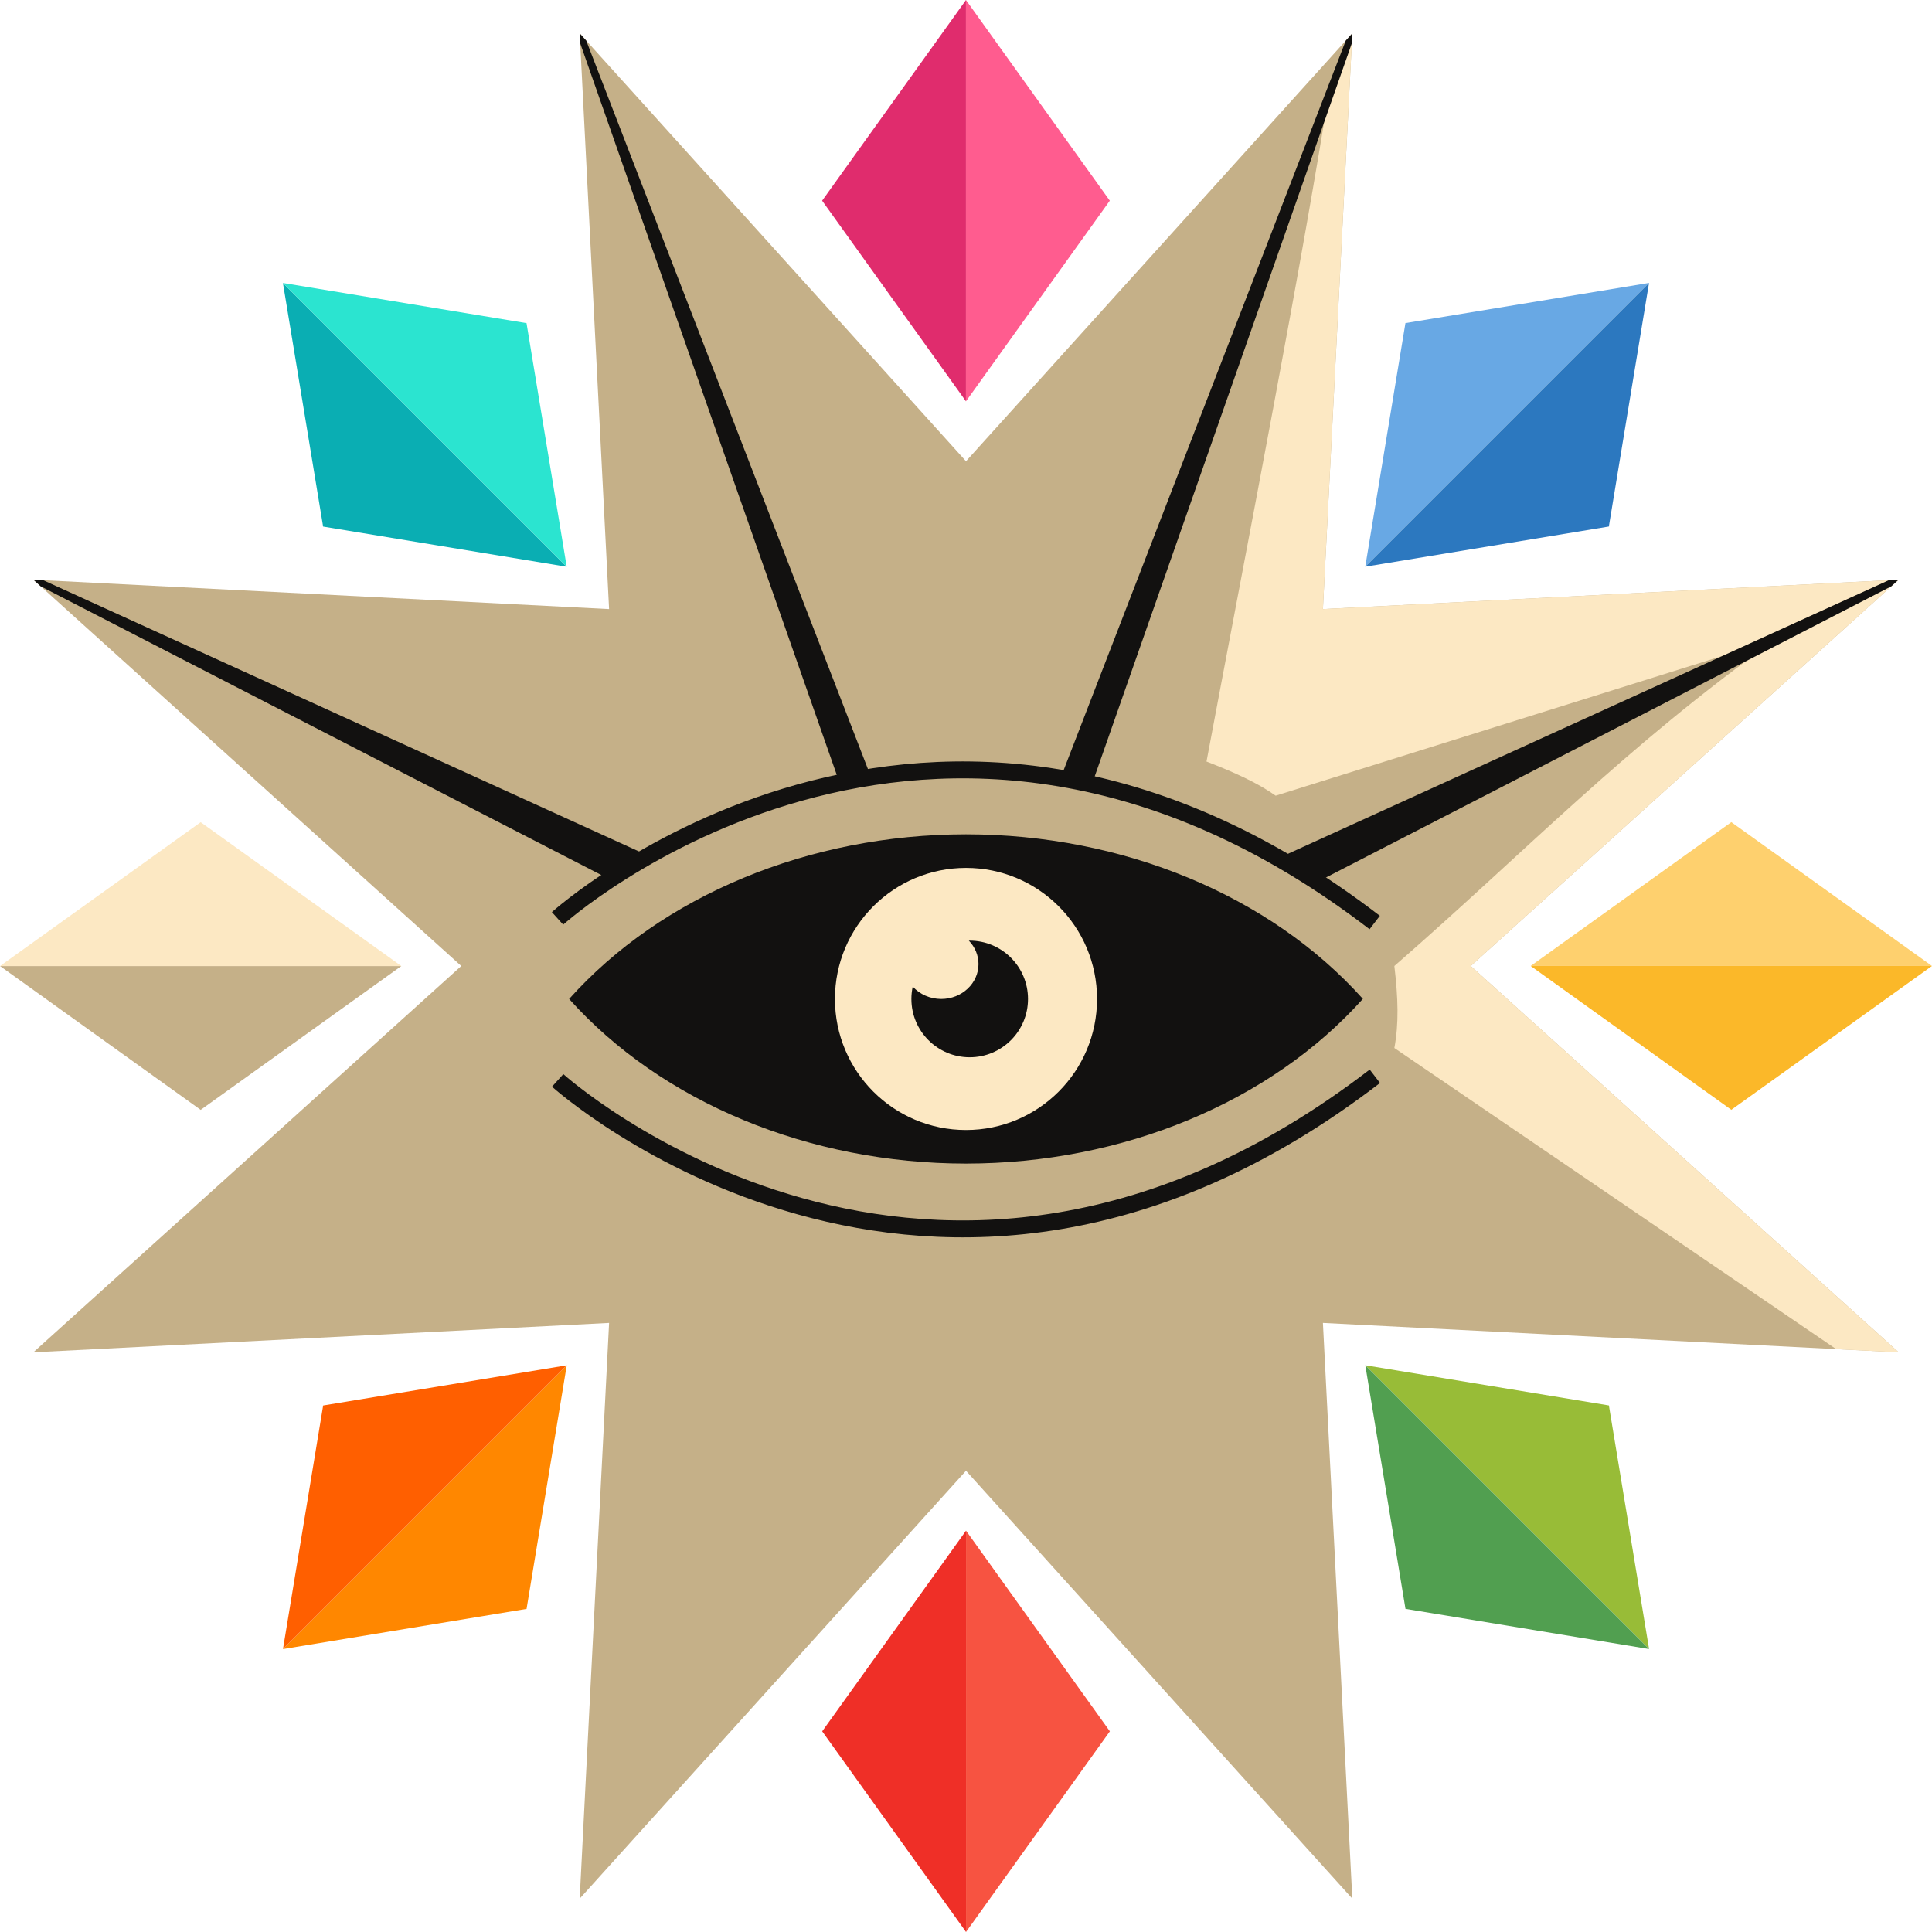
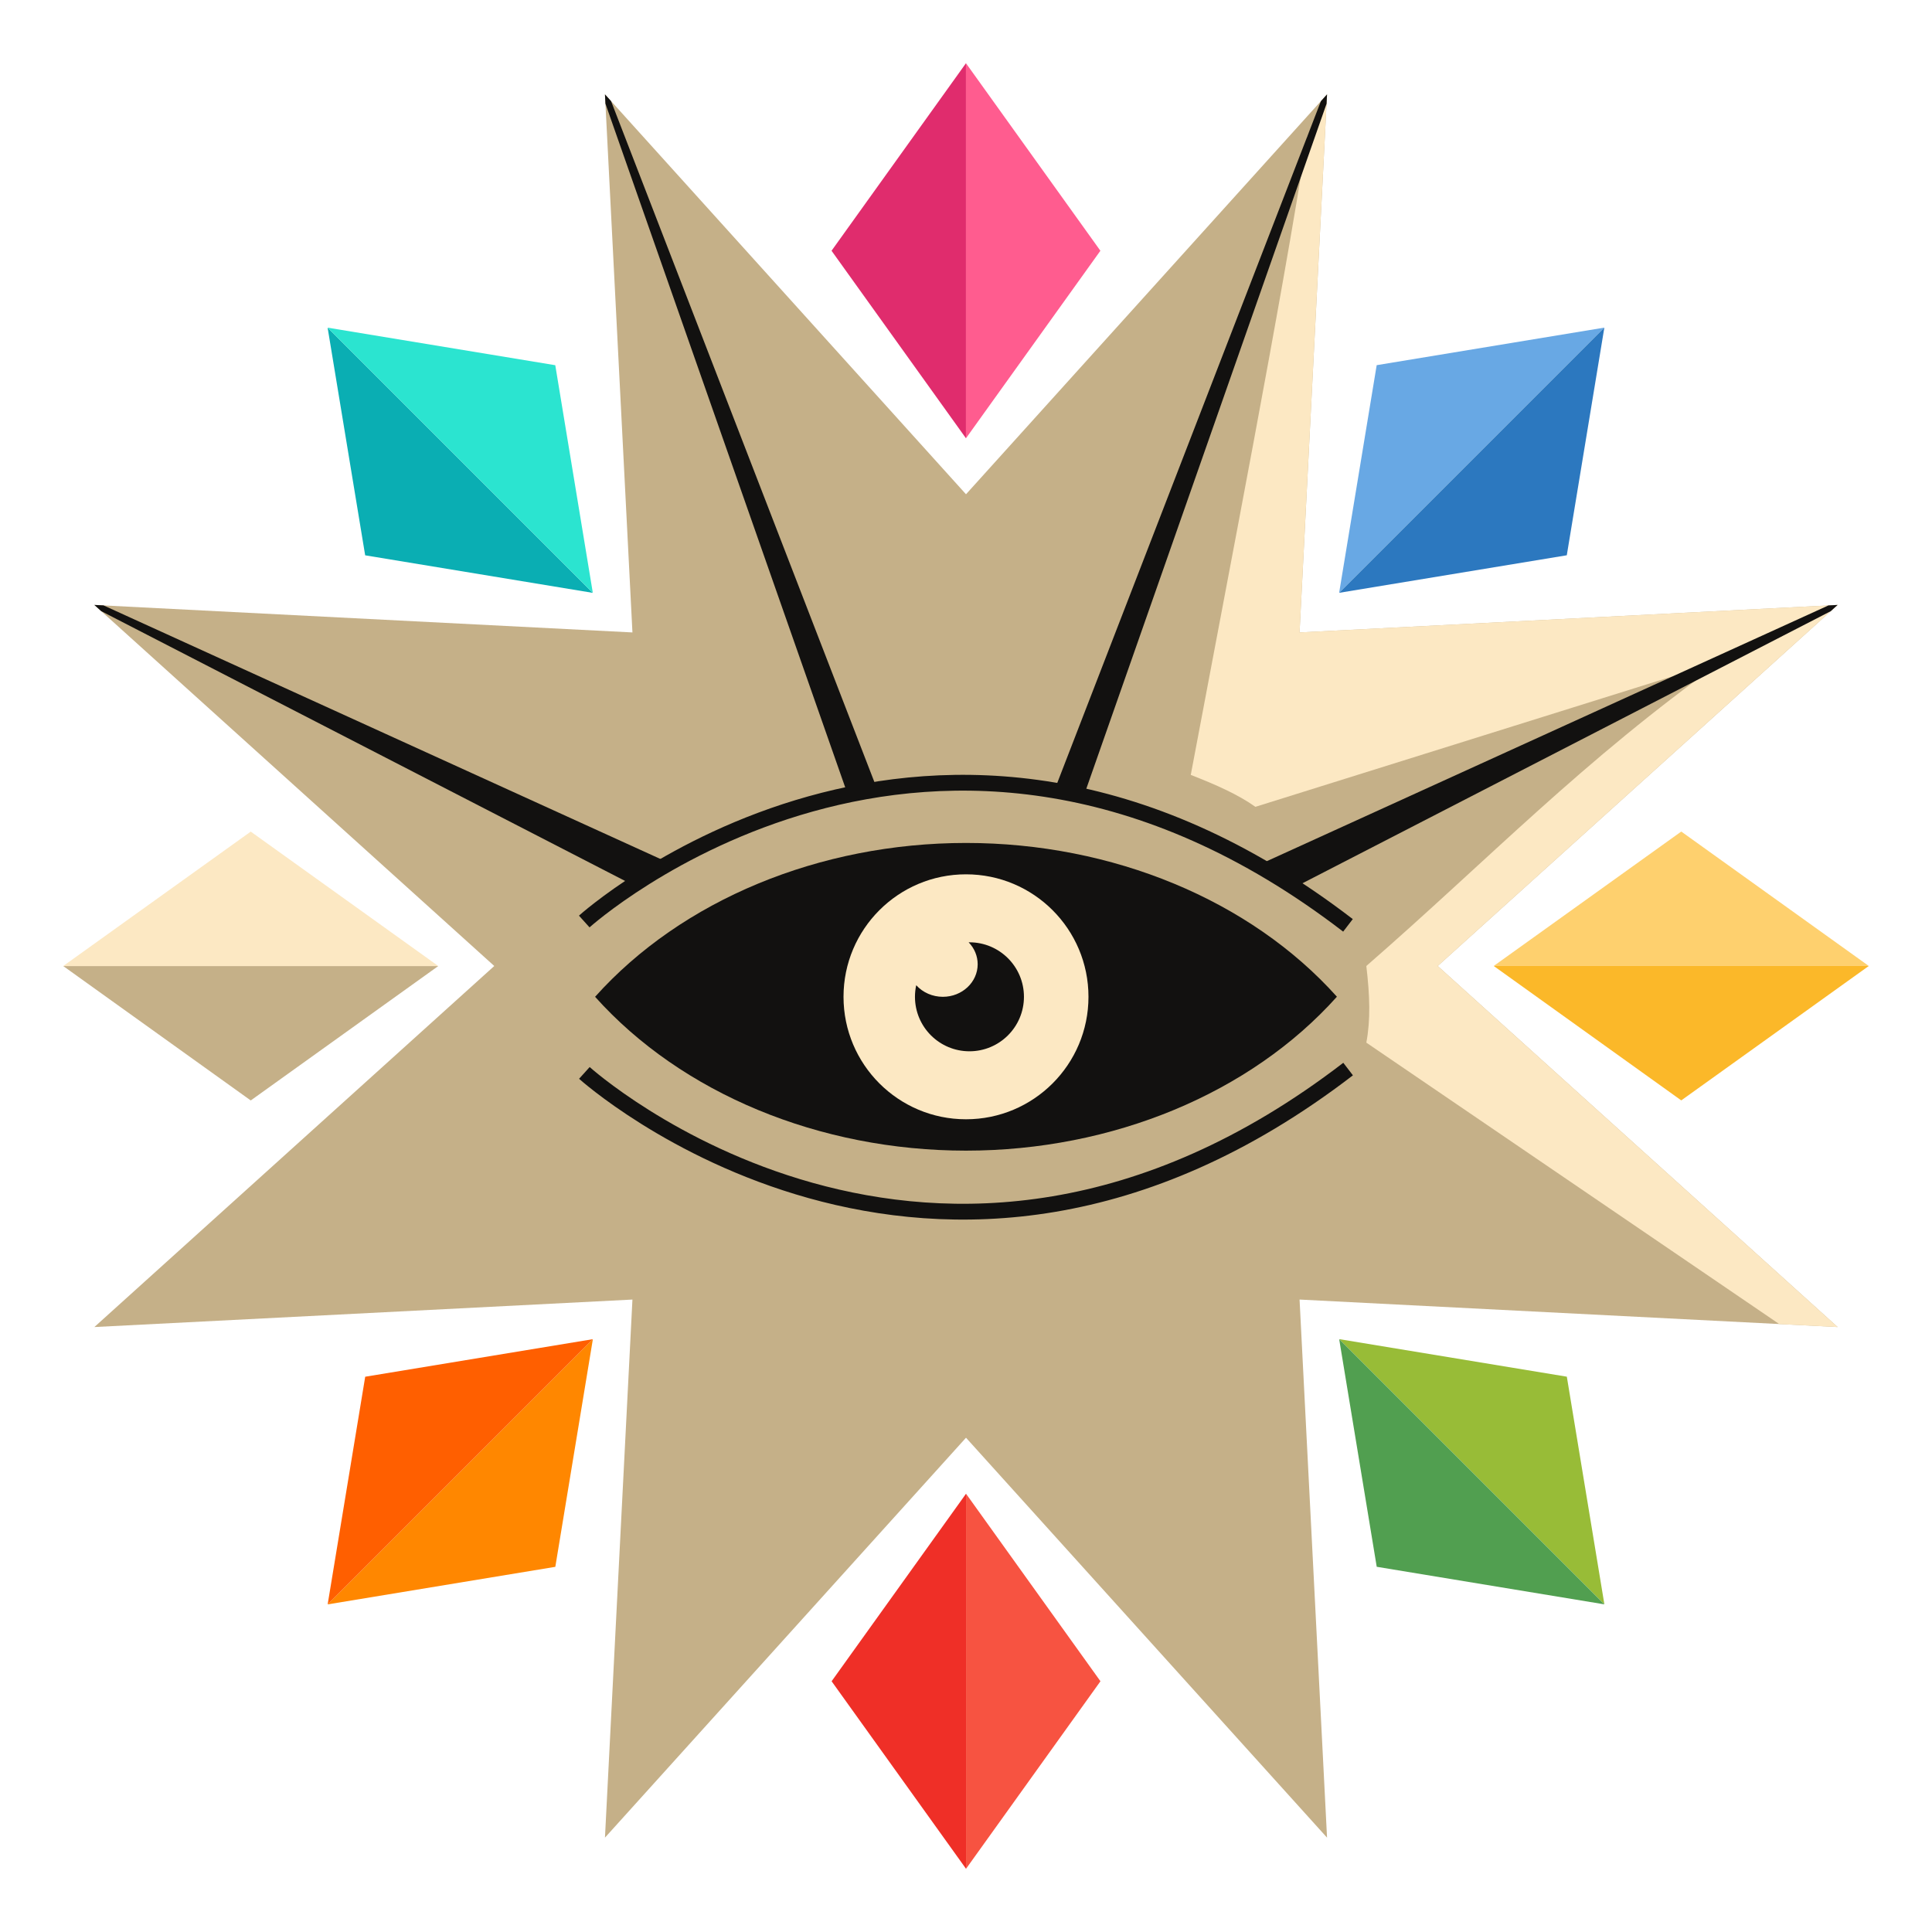
- <svg xmlns="http://www.w3.org/2000/svg" height="400" viewBox="0 0 400 400" width="400" version="1.1" id="glyph">
+ <svg xmlns="http://www.w3.org/2000/svg" height="428" viewBox="0 0 428 428" width="428" version="1.1" id="glyph">
  <description>Center glyph illustration used as the main title image</description>
-   <defs id="defs1">
-   </defs>
-   <g id="star" transform="matrix(2.337639,0,0,2.33764,-107.7721,-19.81363)">
-     <path d="M 49.057,128.247 86.955,94.032 49.057,59.817 l 50.992,2.604 -2.604,-50.992 34.215,37.898 34.215,-37.898 -2.604,50.992 50.992,-2.604 -37.898,34.215 37.898,34.215 -50.992,-2.604 2.604,50.992 -34.215,-37.898 -34.215,37.898 2.604,-50.992 z" fill="#c5b088" stroke-linejoin="round" stroke-width="1.498" id="path2" />
-     <path d="m 165.874,11.43 -1.883,4.011 c -2.414,15.615 -7.434,41.318 -11.031,60.483 2.424,0.94 4.496,1.869 6.127,3.024 l 44.344,-13.875 c -13.351,9.486 -22.174,18.803 -33.833,28.959 0.336,2.837 0.405,5.111 0,7.263 l 39.132,26.67 5.532,0.282 -37.899,-34.215 37.899,-34.215 -50.992,2.604 z" fill="#fce8c3" stroke-width="2.831" id="shade" />
-   </g>
-   <g stroke-width="2.831" id="eye" transform="matrix(2.337639,0,0,2.33764,-107.7721,-19.81363)">
-     <path d="M 131.657,82.371 A 43.578,35.62 0 0 0 96.509,96.951 43.578,35.62 0 0 0 131.657,111.531 43.578,35.62 0 0 0 166.81,96.943 43.578,35.62 0 0 0 131.657,82.371 Z" fill="#121110" id="eyeShape">
-       <animate keyTimes="0;0;0.25;0.5;1" keySplines="0 0 1 1;0 0 1 1;0 0 1 1;0 0 1 1" fill="freeze" begin="5s; blinkAnim.end+12s" id="blinkAnim" dur="0.16s" calcMode="spline" values="M131.657 82.371C117.768 82.375 104.713 87.79 96.509 96.951C104.713 106.111 117.767 111.527 131.657 111.531C145.549 111.527 158.607 106.108 166.81 96.943C158.601 87.784 145.544 82.371 131.657 82.371Z;M131.657 82.371C117.768 82.375 104.713 87.79 96.509 96.951C104.713 106.111 117.767 111.527 131.657 111.531C145.549 111.527 158.607 106.108 166.81 96.943C158.601 87.784 145.544 82.371 131.657 82.371Z;M131.657 87.81C117.768 87.814 103.051 91.87 96.509 96.951C102.144 102.032 118.217 106.399 132.11 106.394C146.003 106.39 160.722 101.878 166.81 96.943C159.81 92.165 145.544 87.81 131.657 87.81Z;M132.012 96.105C118.123 96.109 105.87 95.887 96.509 96.951C106.162 97.31 118.729 97.026 131.987 96.951C145.246 96.876 151.489 97.367 166.81 96.943C151.352 96.182 145.899 96.105 132.012 96.105Z;M131.657 82.371C117.768 82.375 104.713 87.79 96.509 96.951C104.713 106.111 117.767 111.527 131.657 111.531C145.549 111.527 158.607 106.108 166.81 96.943C158.601 87.784 145.544 82.371 131.657 82.371Z" attributeName="d" />
-     </path>
-     <clipPath id="eyeClip">
-       <path d="M 131.657,82.371 A 43.578,35.62 0 0 0 96.509,96.951 43.578,35.62 0 0 0 131.657,111.531 43.578,35.62 0 0 0 166.81,96.943 43.578,35.62 0 0 0 131.657,82.371 Z" fill="#121110" id="clipShape">
-         <animate keyTimes="0;0;0.25;0.5;1" keySplines="0 0 1 1;0 0 1 1;0 0 1 1;0 0 1 1" fill="freeze" begin="blinkAnim.begin" id="clipAnim" dur="0.16s" calcMode="spline" values="M131.657 82.371C117.768 82.375 104.713 87.79 96.509 96.951C104.713 106.111 117.767 111.527 131.657 111.531C145.549 111.527 158.607 106.108 166.81 96.943C158.601 87.784 145.544 82.371 131.657 82.371Z;M131.657 82.371C117.768 82.375 104.713 87.79 96.509 96.951C104.713 106.111 117.767 111.527 131.657 111.531C145.549 111.527 158.607 106.108 166.81 96.943C158.601 87.784 145.544 82.371 131.657 82.371Z;M131.657 87.81C117.768 87.814 103.051 91.87 96.509 96.951C102.144 102.032 118.217 106.399 132.11 106.394C146.003 106.39 160.722 101.878 166.81 96.943C159.81 92.165 145.544 87.81 131.657 87.81Z;M132.012 96.105C118.123 96.109 105.87 95.887 96.509 96.951C106.162 97.31 118.729 97.026 131.987 96.951C145.246 96.876 151.489 97.367 166.81 96.943C151.352 96.182 145.899 96.105 132.012 96.105Z;M131.657 82.371C117.768 82.375 104.713 87.79 96.509 96.951C104.713 106.111 117.767 111.527 131.657 111.531C145.549 111.527 158.607 106.108 166.81 96.943C158.601 87.784 145.544 82.371 131.657 82.371Z" attributeName="d" />
+   <defs id="defs1" />
+   <g id="g1" transform="translate(0,14)">
+     <g id="star" transform="matrix(2.337639,0,0,2.33764,-93.77317,-19.81363)">
+       <path d="M 49.057,128.247 86.955,94.032 49.057,59.817 l 50.992,2.604 -2.604,-50.992 34.215,37.898 34.215,-37.898 -2.604,50.992 50.992,-2.604 -37.898,34.215 37.898,34.215 -50.992,-2.604 2.604,50.992 -34.215,-37.898 -34.215,37.898 2.604,-50.992 z" fill="#c5b088" stroke-linejoin="round" stroke-width="1.498" id="path2" />
+       <path d="m 165.874,11.43 -1.883,4.011 c -2.414,15.615 -7.434,41.318 -11.031,60.483 2.424,0.94 4.496,1.869 6.127,3.024 l 44.344,-13.875 c -13.351,9.486 -22.174,18.803 -33.833,28.959 0.336,2.837 0.405,5.111 0,7.263 l 39.132,26.67 5.532,0.282 -37.899,-34.215 37.899,-34.215 -50.992,2.604 z" fill="#fce8c3" stroke-width="2.831" id="shade" />
+     </g>
+     <g stroke-width="2.831" id="eye" transform="matrix(2.337639,0,0,2.33764,-93.77239,-19.81363)">
+       <path d="M 131.657,82.371 A 43.578,35.62 0 0 0 96.509,96.951 43.578,35.62 0 0 0 131.657,111.531 43.578,35.62 0 0 0 166.81,96.943 43.578,35.62 0 0 0 131.657,82.371 Z" fill="#121110" id="eyeShape">
+         <animate keyTimes="0;0;0.25;0.5;1" keySplines="0 0 1 1;0 0 1 1;0 0 1 1;0 0 1 1" fill="freeze" begin="5s; blinkAnim.end+12s" id="blinkAnim" dur="0.16s" calcMode="spline" values="M131.657 82.371C117.768 82.375 104.713 87.79 96.509 96.951C104.713 106.111 117.767 111.527 131.657 111.531C145.549 111.527 158.607 106.108 166.81 96.943C158.601 87.784 145.544 82.371 131.657 82.371Z;M131.657 82.371C117.768 82.375 104.713 87.79 96.509 96.951C104.713 106.111 117.767 111.527 131.657 111.531C145.549 111.527 158.607 106.108 166.81 96.943C158.601 87.784 145.544 82.371 131.657 82.371Z;M131.657 87.81C117.768 87.814 103.051 91.87 96.509 96.951C102.144 102.032 118.217 106.399 132.11 106.394C146.003 106.39 160.722 101.878 166.81 96.943C159.81 92.165 145.544 87.81 131.657 87.81Z;M132.012 96.105C118.123 96.109 105.87 95.887 96.509 96.951C106.162 97.31 118.729 97.026 131.987 96.951C145.246 96.876 151.489 97.367 166.81 96.943C151.352 96.182 145.899 96.105 132.012 96.105Z;M131.657 82.371C117.768 82.375 104.713 87.79 96.509 96.951C104.713 106.111 117.767 111.527 131.657 111.531C145.549 111.527 158.607 106.108 166.81 96.943C158.601 87.784 145.544 82.371 131.657 82.371Z" attributeName="d" />
      </path>
-     </clipPath>
-     <g id="eyeball" clip-path="url(#eyeClip)">
-       <circle cx="131.659" cy="96.951" fill="#fce8c3" r="11.607" id="circle3" />
-       <path id="circle4" d="m 126.942,95.851 a 5.164,5.164 0 0 0 -0.119,1.1 5.164,5.164 0 0 0 5.164,5.164 5.164,5.164 0 0 0 5.164,-5.164 5.164,5.164 0 0 0 -5.164,-5.164 5.164,5.164 0 0 0 -0.076,7.8e-4 3.3,3.09 0 0 1 0.855,2.074 3.3,3.09 0 0 1 -3.3,3.09 3.3,3.09 0 0 1 -2.525,-1.1 z" style="fill:#121110" />
+       <clipPath id="eyeClip">
+         <path d="M 131.657,82.371 A 43.578,35.62 0 0 0 96.509,96.951 43.578,35.62 0 0 0 131.657,111.531 43.578,35.62 0 0 0 166.81,96.943 43.578,35.62 0 0 0 131.657,82.371 Z" fill="#121110" id="clipShape">
+           <animate keyTimes="0;0;0.25;0.5;1" keySplines="0 0 1 1;0 0 1 1;0 0 1 1;0 0 1 1" fill="freeze" begin="blinkAnim.begin" id="clipAnim" dur="0.16s" calcMode="spline" values="M131.657 82.371C117.768 82.375 104.713 87.79 96.509 96.951C104.713 106.111 117.767 111.527 131.657 111.531C145.549 111.527 158.607 106.108 166.81 96.943C158.601 87.784 145.544 82.371 131.657 82.371Z;M131.657 82.371C117.768 82.375 104.713 87.79 96.509 96.951C104.713 106.111 117.767 111.527 131.657 111.531C145.549 111.527 158.607 106.108 166.81 96.943C158.601 87.784 145.544 82.371 131.657 82.371Z;M131.657 87.81C117.768 87.814 103.051 91.87 96.509 96.951C102.144 102.032 118.217 106.399 132.11 106.394C146.003 106.39 160.722 101.878 166.81 96.943C159.81 92.165 145.544 87.81 131.657 87.81Z;M132.012 96.105C118.123 96.109 105.87 95.887 96.509 96.951C106.162 97.31 118.729 97.026 131.987 96.951C145.246 96.876 151.489 97.367 166.81 96.943C151.352 96.182 145.899 96.105 132.012 96.105Z;M131.657 82.371C117.768 82.375 104.713 87.79 96.509 96.951C104.713 106.111 117.767 111.527 131.657 111.531C145.549 111.527 158.607 106.108 166.81 96.943C158.601 87.784 145.544 82.371 131.657 82.371Z" attributeName="d" />
+         </path>
+       </clipPath>
+       <g id="eyeball" clip-path="url(#eyeClip)">
+         <circle cx="131.659" cy="96.951" fill="#fce8c3" r="11.607" id="circle3" />
+         <path id="circle4" d="m 126.942,95.851 a 5.164,5.164 0 0 0 -0.119,1.1 5.164,5.164 0 0 0 5.164,5.164 5.164,5.164 0 0 0 5.164,-5.164 5.164,5.164 0 0 0 -5.164,-5.164 5.164,5.164 0 0 0 -0.076,7.8e-4 3.3,3.09 0 0 1 0.855,2.074 3.3,3.09 0 0 1 -3.3,3.09 3.3,3.09 0 0 1 -2.525,-1.1 z" style="fill:#121110" />
+       </g>
+       <path d="m 119.077,92.543 c 0,0 11.678,-10.538 25.565,0.129" fill="none" stroke="#121110" stroke-width="0.529" id="topRidge" transform="matrix(2.831055,0,0,2.831055,-241.6312,-172.1783)" />
+       <path d="m 95.494,104.164 c 0,0 33.061,29.834 72.377,-0.365" fill="none" stroke="#121110" stroke-width="1.498" id="bottomRidge" style="stroke-width:1.498;stroke-dasharray:none" />
+       <path id="lashes" d="m 119.77,64.855 0.016,0.31 8.129,23.18 0.978,-0.202 -8.918,-23.061 z m 24.171,0 -0.205,0.228 -8.918,23.061 0.978,0.202 8.13,-23.18 z m -41.263,17.091 0.23,0.208 17.804,9.169 1.196,-0.745 -18.924,-8.617 z m 58.354,0 -0.306,0.016 -18.923,8.617 1.196,0.745 17.803,-9.169 z" transform="matrix(2.831055,0,0,2.831055,-241.6312,-172.1783)" style="display:inline;fill:#121110" />
    </g>
-     <path d="m 119.077,92.543 c 0,0 11.678,-10.538 25.565,0.129" fill="none" stroke="#121110" stroke-width="0.529" id="topRidge" transform="matrix(2.831055,0,0,2.831055,-241.6312,-172.1783)" />
-     <path d="m 95.494,104.164 c 0,0 33.061,29.834 72.377,-0.365" fill="none" stroke="#121110" stroke-width="1.498" id="bottomRidge" style="stroke-width:1.498;stroke-dasharray:none" />
-     <path id="lashes" d="m 119.77,64.855 0.016,0.31 8.129,23.18 0.978,-0.202 -8.918,-23.061 z m 24.171,0 -0.205,0.228 -8.918,23.061 0.978,0.202 8.13,-23.18 z m -41.263,17.091 0.23,0.208 17.804,9.169 1.196,-0.745 -18.924,-8.617 z m 58.354,0 -0.306,0.016 -18.923,8.617 1.196,0.745 17.803,-9.169 z" transform="matrix(2.831055,0,0,2.831055,-241.6312,-172.1783)" style="display:inline;fill:#121110" />
-   </g>
-   <g stroke-linejoin="round" stroke-width="0.038" transform="matrix(6.617987,0,0,6.617988,-671.3198,-422.3045)" id="gems">
-     <g id="blue-bob">
-       <animateTransform attributeName="transform" type="translate" values="0 0; 1 -1; 0 0" keyTimes="0; 0.5; 1" calcMode="spline" keySplines="0.455 0.03 0.515 0.955; 0.455 0.03 0.515 0.955" dur="6s" begin="1.2s" repeatCount="indefinite" />
-       <g transform="matrix(1.43004,1.430039,-1.430039,1.43004,232.3259,-171.0732)" id="blue">
-         <path d="m 57.494,119.154 -2.225,-3.104 2.225,-3.104" fill="#68a8e4" id="path15" />
-         <path d="m 57.494,112.946 2.225,3.104 -2.225,3.104" fill="#2c78bf" id="path16" />
+     <g stroke-linejoin="round" stroke-width="0.038" transform="matrix(6.617987,0,0,6.617988,-657.3198,-422.3045)" id="gems">
+       <g id="blue-bob">
+         <animateTransform attributeName="transform" type="translate" values="0 0; 1 -1; 0 0" keyTimes="0; 0.5; 1" calcMode="spline" keySplines="0.455 0.03 0.515 0.955; 0.455 0.03 0.515 0.955" dur="6s" begin="1.2s" repeatCount="indefinite" />
+         <g transform="matrix(1.43004,1.430039,-1.430039,1.43004,232.3259,-171.0732)" id="blue">
+           <path d="m 57.494,119.154 -2.225,-3.104 2.225,-3.104" fill="#68a8e4" id="path15" />
+           <path d="m 57.494,112.946 2.225,3.104 -2.225,3.104" fill="#2c78bf" id="path16" />
+         </g>
      </g>
-     </g>
-     <g id="magenta-bob">
-       <animateTransform attributeName="transform" type="translate" values="0 0; 0 -2; 0 0" keyTimes="0; 0.5; 1" calcMode="spline" keySplines="0.455 0.03 0.515 0.955; 0.455 0.03 0.515 0.955" dur="6s" begin="3.7s" repeatCount="indefinite" />
-       <g transform="matrix(2.022381,0,0,2.022381,15.38356,-164.6076)" id="magenta">
-         <path d="m 57.494,119.154 -2.225,-3.104 2.225,-3.104" fill="#e02c6d" id="path17" />
-         <path d="m 57.494,112.946 2.225,3.104 -2.225,3.104" fill="#ff5c8f" id="path18" />
+       <g id="magenta-bob">
+         <animateTransform attributeName="transform" type="translate" values="0 0; 0 -2; 0 0" keyTimes="0; 0.5; 1" calcMode="spline" keySplines="0.455 0.03 0.515 0.955; 0.455 0.03 0.515 0.955" dur="6s" begin="3.7s" repeatCount="indefinite" />
+         <g transform="matrix(2.022381,0,0,2.022381,15.38356,-164.6076)" id="magenta">
+           <path d="m 57.494,119.154 -2.225,-3.104 2.225,-3.104" fill="#e02c6d" id="path17" />
+           <path d="m 57.494,112.946 2.225,3.104 -2.225,3.104" fill="#ff5c8f" id="path18" />
+         </g>
      </g>
-     </g>
-     <g id="cyan-bob">
-       <animateTransform attributeName="transform" type="translate" values="0 0; -1 -1; 0 0" keyTimes="0; 0.5; 1" calcMode="spline" keySplines="0.455 0.03 0.515 0.955; 0.455 0.03 0.515 0.955" dur="6s" begin="2.1s" repeatCount="indefinite" />
-       <g transform="matrix(1.43004,-1.43004,1.43004,1.43004,-133.4461,-6.634324)" id="cyan">
-         <path d="m 57.494,119.154 -2.225,-3.104 2.225,-3.104" fill="#0aaeb3" id="path19" />
-         <path d="m 57.494,112.946 2.225,3.104 -2.225,3.104" fill="#2be4d0" id="path20" />
+       <g id="cyan-bob">
+         <animateTransform attributeName="transform" type="translate" values="0 0; -1 -1; 0 0" keyTimes="0; 0.5; 1" calcMode="spline" keySplines="0.455 0.03 0.515 0.955; 0.455 0.03 0.515 0.955" dur="6s" begin="2.1s" repeatCount="indefinite" />
+         <g transform="matrix(1.43004,-1.43004,1.43004,1.43004,-133.4461,-6.634324)" id="cyan">
+           <path d="m 57.494,119.154 -2.225,-3.104 2.225,-3.104" fill="#0aaeb3" id="path19" />
+           <path d="m 57.494,112.946 2.225,3.104 -2.225,3.104" fill="#2be4d0" id="path20" />
+         </g>
      </g>
-     </g>
-     <g id="white-bob">
-       <animateTransform attributeName="transform" type="translate" values="0 0; -2 0; 0 0" keyTimes="0; 0.5; 1" calcMode="spline" keySplines="0.455 0.03 0.515 0.955; 0.455 0.03 0.515 0.955" dur="6s" begin="4.6s" repeatCount="indefinite" />
-       <g transform="matrix(0,-2.022381,2.022381,0,-126.9805,210.3081)" id="white">
-         <path d="m 57.494,119.154 -2.225,-3.104 2.225,-3.104" fill="#c5b088" id="path21" />
-         <path d="m 57.494,112.946 2.225,3.104 -2.225,3.104" fill="#fce8c3" id="path22" />
+       <g id="white-bob">
+         <animateTransform attributeName="transform" type="translate" values="0 0; -2 0; 0 0" keyTimes="0; 0.5; 1" calcMode="spline" keySplines="0.455 0.03 0.515 0.955; 0.455 0.03 0.515 0.955" dur="6s" begin="4.6s" repeatCount="indefinite" />
+         <g transform="matrix(0,-2.022381,2.022381,0,-126.9805,210.3081)" id="white">
+           <path d="m 57.494,119.154 -2.225,-3.104 2.225,-3.104" fill="#c5b088" id="path21" />
+           <path d="m 57.494,112.946 2.225,3.104 -2.225,3.104" fill="#fce8c3" id="path22" />
+         </g>
      </g>
-     </g>
-     <g id="orange-bob">
-       <animateTransform attributeName="transform" type="translate" values="0 0; -1 1; 0 0" keyTimes="0; 0.5; 1" calcMode="spline" keySplines="0.455 0.03 0.515 0.955; 0.455 0.03 0.515 0.955" dur="6s" begin="0.4s" repeatCount="indefinite" />
-       <g transform="matrix(-1.430039,-1.430041,1.430041,-1.430039,30.99258,359.1377)" id="orange">
-         <path d="m 57.494,119.154 -2.225,-3.104 2.225,-3.104" fill="#ff8700" id="path23" />
-         <path d="m 57.494,112.946 2.225,3.104 -2.225,3.104" fill="#ff5f00" id="path24" />
+       <g id="orange-bob">
+         <animateTransform attributeName="transform" type="translate" values="0 0; -1 1; 0 0" keyTimes="0; 0.5; 1" calcMode="spline" keySplines="0.455 0.03 0.515 0.955; 0.455 0.03 0.515 0.955" dur="6s" begin="0.4s" repeatCount="indefinite" />
+         <g transform="matrix(-1.430039,-1.430041,1.430041,-1.430039,30.99258,359.1377)" id="orange">
+           <path d="m 57.494,119.154 -2.225,-3.104 2.225,-3.104" fill="#ff8700" id="path23" />
+           <path d="m 57.494,112.946 2.225,3.104 -2.225,3.104" fill="#ff5f00" id="path24" />
+         </g>
      </g>
-     </g>
-     <g id="red-bob">
-       <animateTransform attributeName="transform" type="translate" values="0 0; 0 2; 0 0" keyTimes="0; 0.5; 1" calcMode="spline" keySplines="0.455 0.03 0.515 0.955; 0.455 0.03 0.515 0.955" dur="6s" begin="3.1s" repeatCount="indefinite" />
-       <g transform="matrix(-2.022381,0,0,-2.022381,247.9351,352.6722)" id="red">
-         <path d="m 57.494,119.154 -2.225,-3.104 2.225,-3.104" fill="#f75341" id="path25" />
-         <path d="m 57.494,112.946 2.225,3.104 -2.225,3.104" fill="#ef2f27" id="path26" />
+       <g id="red-bob">
+         <animateTransform attributeName="transform" type="translate" values="0 0; 0 2; 0 0" keyTimes="0; 0.5; 1" calcMode="spline" keySplines="0.455 0.03 0.515 0.955; 0.455 0.03 0.515 0.955" dur="6s" begin="3.1s" repeatCount="indefinite" />
+         <g transform="matrix(-2.022381,0,0,-2.022381,247.9351,352.6722)" id="red">
+           <path d="m 57.494,119.154 -2.225,-3.104 2.225,-3.104" fill="#f75341" id="path25" />
+           <path d="m 57.494,112.946 2.225,3.104 -2.225,3.104" fill="#ef2f27" id="path26" />
+         </g>
      </g>
-     </g>
-     <g id="green-bob">
-       <animateTransform attributeName="transform" type="translate" values="0 0; 1 1; 0 0" keyTimes="0; 0.5; 1" calcMode="spline" keySplines="0.455 0.03 0.515 0.955; 0.455 0.03 0.515 0.955" dur="6s" begin="1.8s" repeatCount="indefinite" />
-       <g transform="matrix(-1.430041,1.430039,-1.430039,-1.430041,396.7647,194.6991)" id="green">
-         <path d="m 57.494,119.154 -2.225,-3.104 2.225,-3.104" fill="#98bc37" id="path27" />
-         <path d="m 57.494,112.946 2.225,3.104 -2.225,3.104" fill="#519f50" id="path28" />
+       <g id="green-bob">
+         <animateTransform attributeName="transform" type="translate" values="0 0; 1 1; 0 0" keyTimes="0; 0.5; 1" calcMode="spline" keySplines="0.455 0.03 0.515 0.955; 0.455 0.03 0.515 0.955" dur="6s" begin="1.8s" repeatCount="indefinite" />
+         <g transform="matrix(-1.430041,1.430039,-1.430039,-1.430041,396.7647,194.6991)" id="green">
+           <path d="m 57.494,119.154 -2.225,-3.104 2.225,-3.104" fill="#98bc37" id="path27" />
+           <path d="m 57.494,112.946 2.225,3.104 -2.225,3.104" fill="#519f50" id="path28" />
+         </g>
      </g>
-     </g>
-     <g id="yellow-bob">
-       <animateTransform attributeName="transform" type="translate" values="0 0; 2 0; 0 0" keyTimes="0; 0.5; 1" calcMode="spline" keySplines="0.455 0.03 0.515 0.955; 0.455 0.03 0.515 0.955" dur="6s" begin="4.2s" repeatCount="indefinite" />
-       <g transform="matrix(0,2.022381,-2.022381,0,390.2993,-22.2435)" id="yellow" style="display:inline">
-         <path d="m 57.494,119.154 -2.225,-3.104 2.225,-3.104" fill="#fed06e" id="path29" />
-         <path d="m 57.494,112.946 2.225,3.104 -2.225,3.104" fill="#fbb829" id="path30" style="stroke:none" />
+       <g id="yellow-bob">
+         <animateTransform attributeName="transform" type="translate" values="0 0; 2 0; 0 0" keyTimes="0; 0.5; 1" calcMode="spline" keySplines="0.455 0.03 0.515 0.955; 0.455 0.03 0.515 0.955" dur="6s" begin="4.2s" repeatCount="indefinite" />
+         <g transform="matrix(0,2.022381,-2.022381,0,390.2993,-22.2435)" id="yellow" style="display:inline">
+           <path d="m 57.494,119.154 -2.225,-3.104 2.225,-3.104" fill="#fed06e" id="path29" />
+           <path d="m 57.494,112.946 2.225,3.104 -2.225,3.104" fill="#fbb829" id="path30" style="stroke:none" />
+         </g>
      </g>
    </g>
  </g>
</svg>
